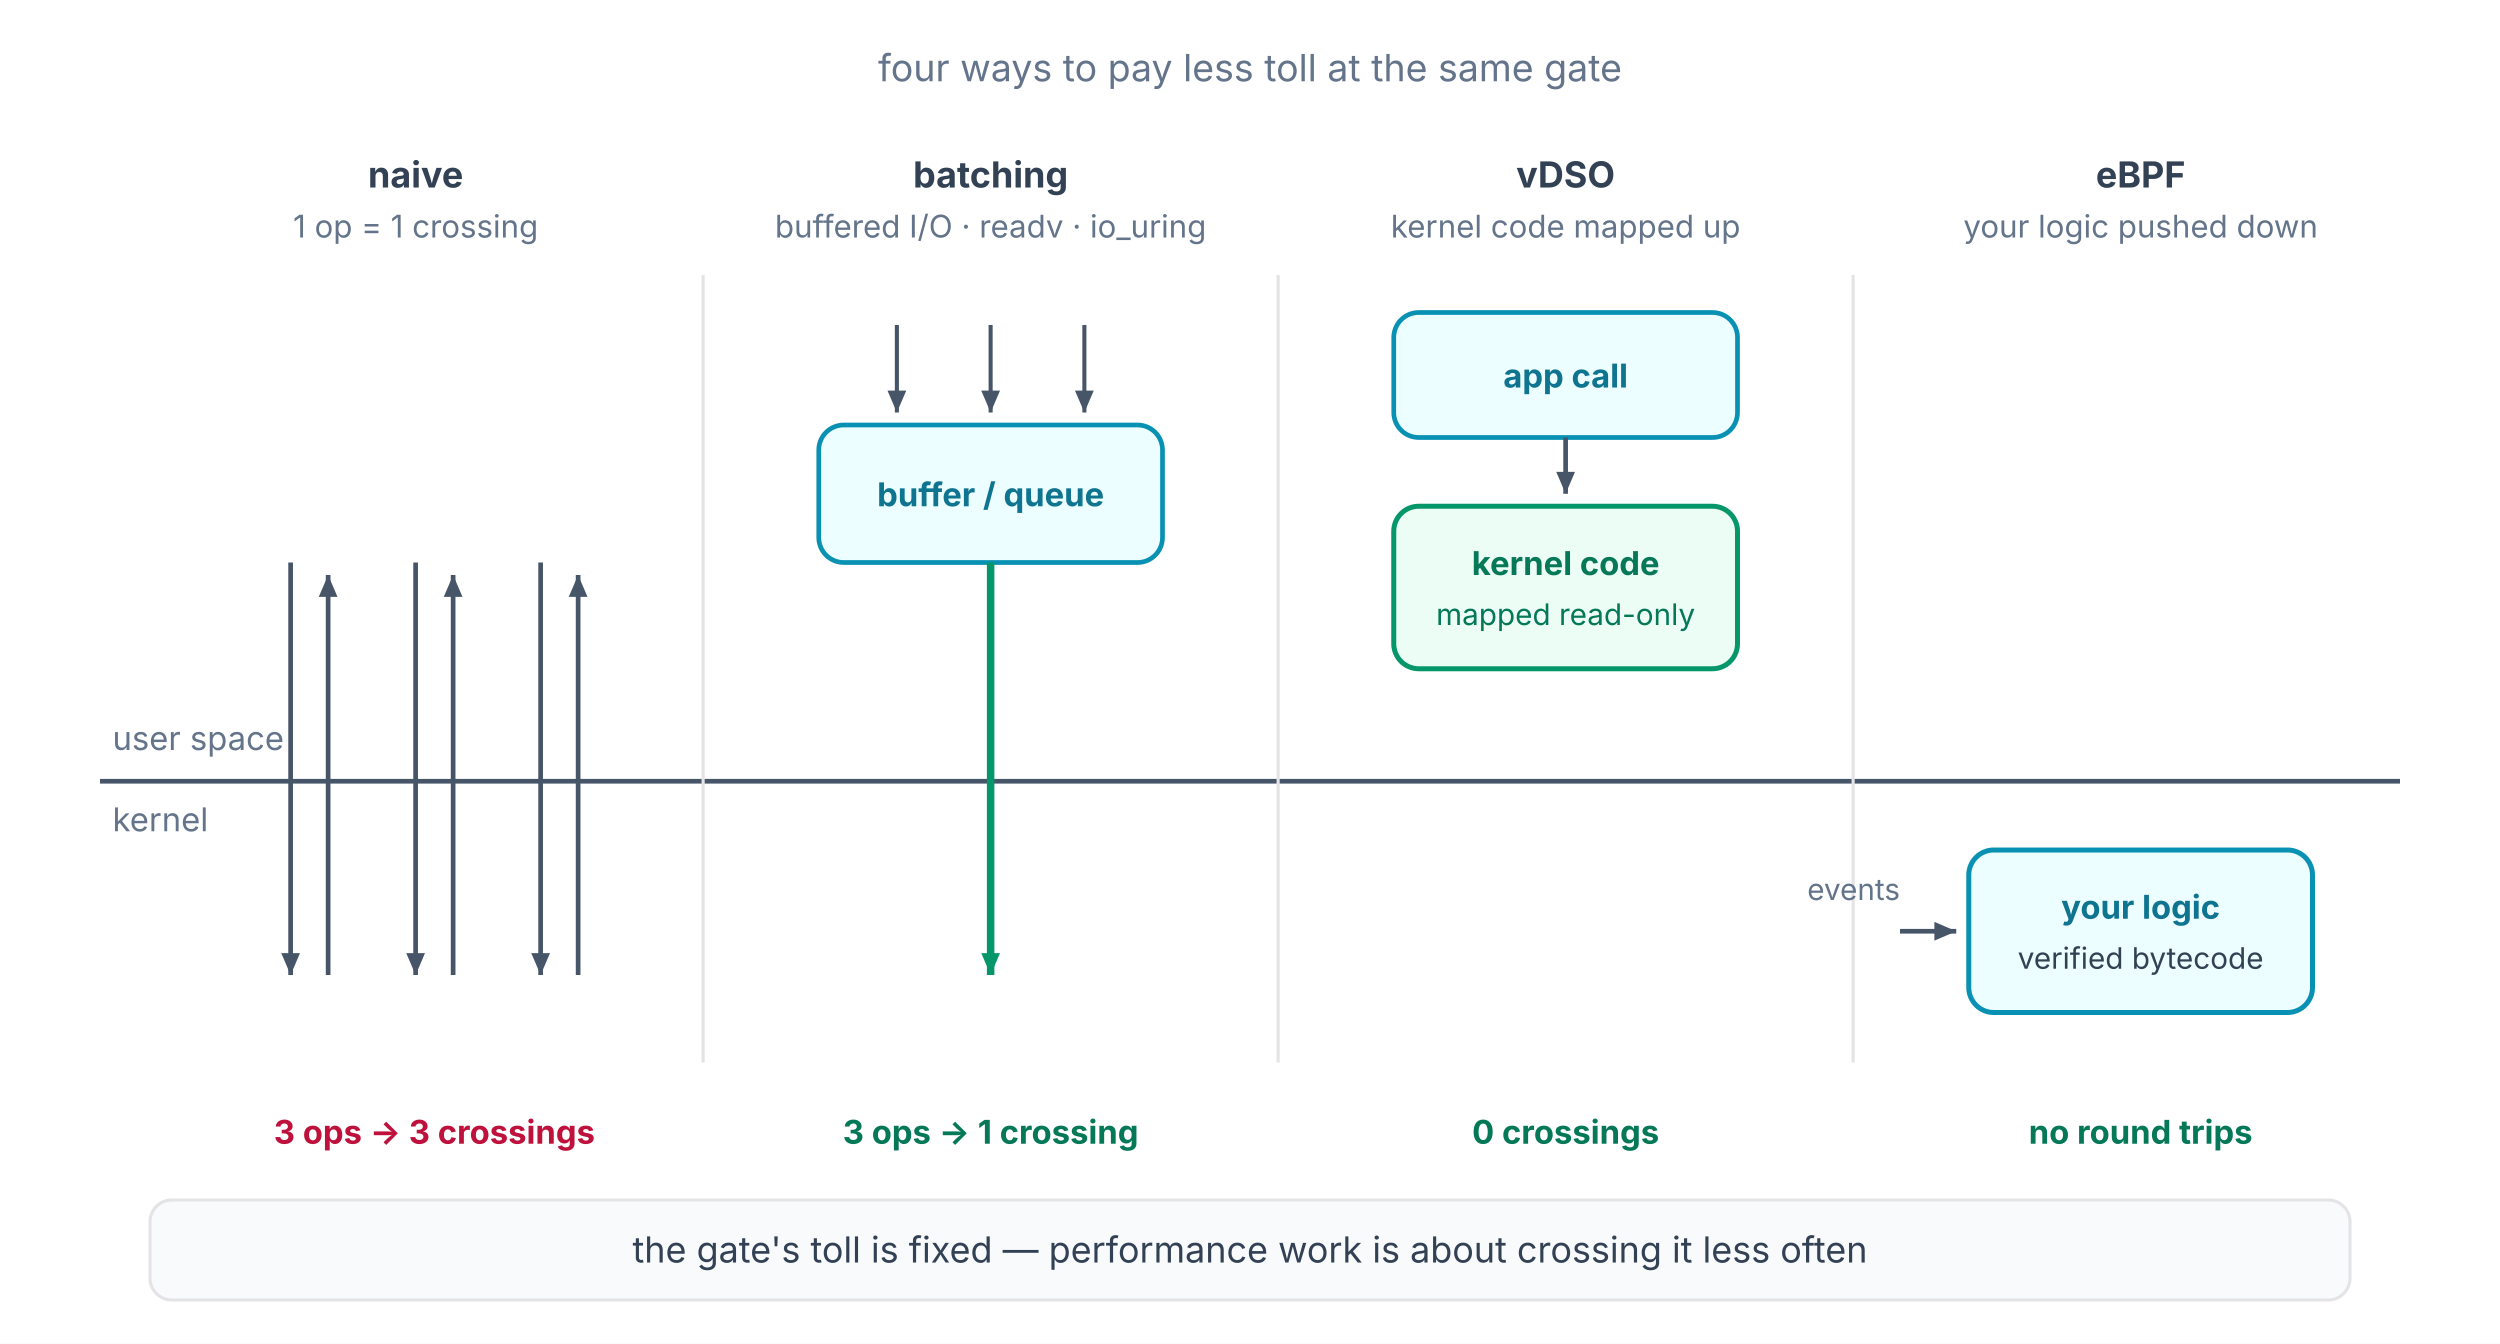
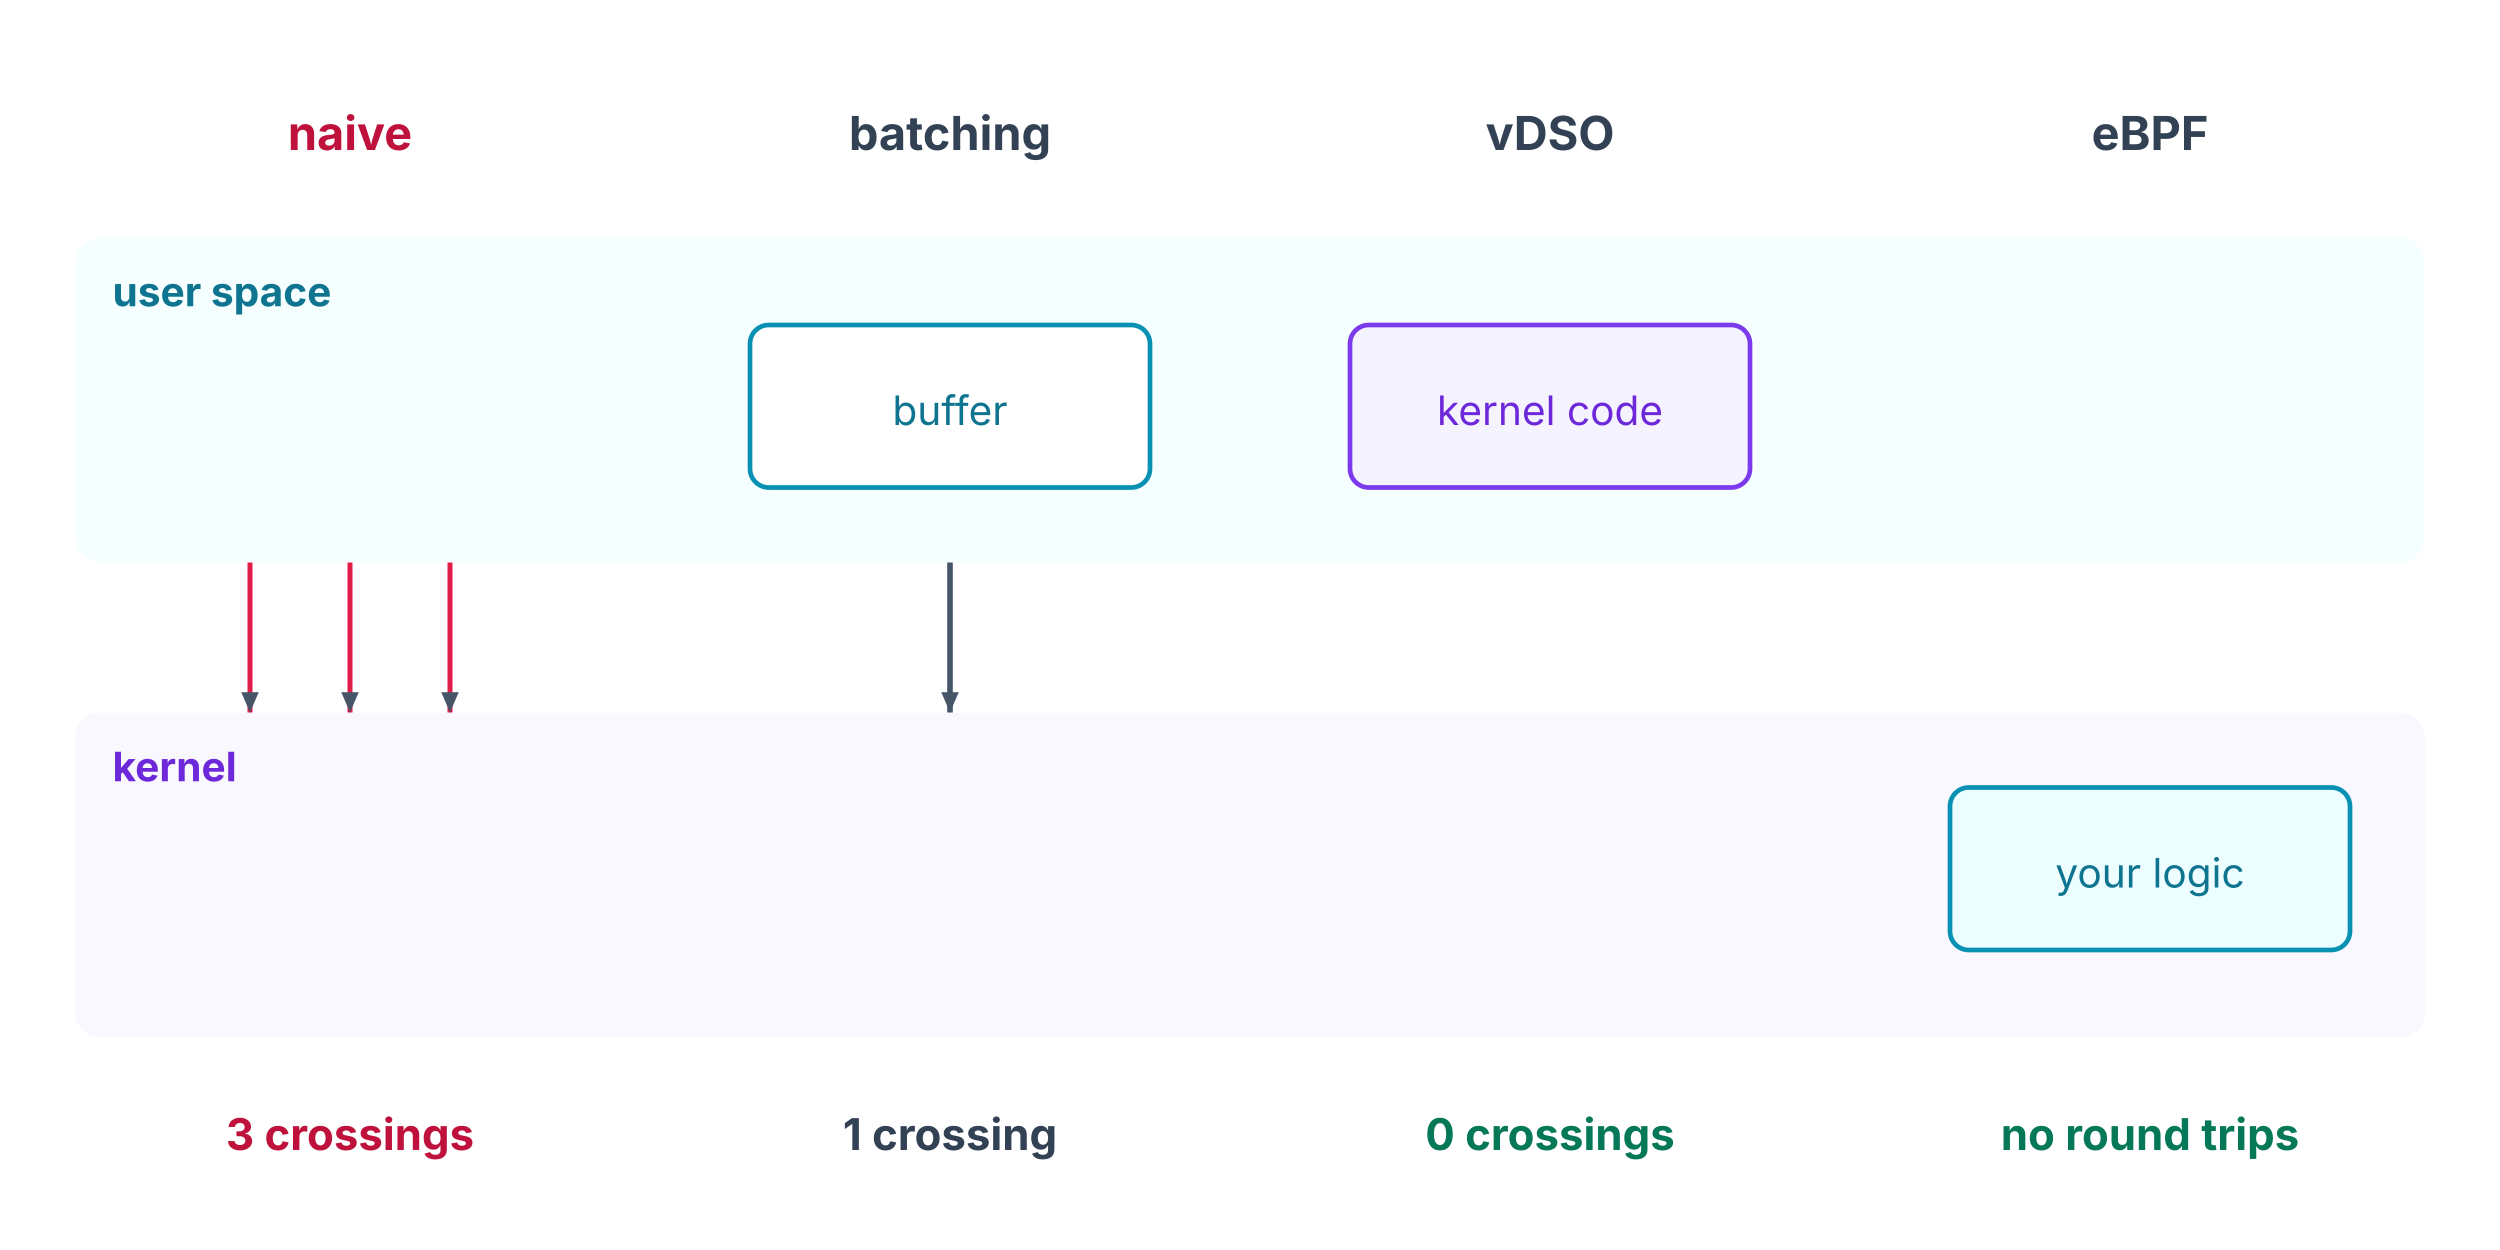
- <svg xmlns="http://www.w3.org/2000/svg" viewBox="0 0 800 430" role="img" aria-labelledby="t6 d6" font-family="Pretendard, ui-sans-serif, system-ui, -apple-system, sans-serif">
+ <svg xmlns="http://www.w3.org/2000/svg" viewBox="0 0 800 400" role="img" aria-labelledby="t6 d6" font-family="Pretendard, ui-sans-serif, system-ui, -apple-system, sans-serif">
  <defs>
-     <marker id="ar6" markerWidth="10" markerHeight="10" refX="7" refY="3" orient="auto" markerUnits="userSpaceOnUse">
-       <path d="M0,0 L7,3 L0,6 Z" fill="#475569" />
-     </marker>
-     <marker id="ar6g" markerWidth="10" markerHeight="10" refX="7" refY="3" orient="auto" markerUnits="userSpaceOnUse">
-       <path d="M0,0 L7,3 L0,6 Z" fill="#059669" />
+     <marker id="s6" markerWidth="9" markerHeight="9" refX="6.5" refY="2.8" orient="auto" markerUnits="userSpaceOnUse">
+       <path d="M0,0 L6.5,2.8 L0,5.6 Z" fill="#475569" />
    </marker>
  </defs>
-   <rect x="0" y="0" width="800" height="430" fill="#FFFFFF" />
-   <text x="400" y="26" text-anchor="middle" font-size="12" fill="#64748B">four ways to pay less toll at the same gate</text>
-   <line x1="32" y1="250" x2="768" y2="250" stroke="#475569" stroke-width="1.5" />
-   <text x="36" y="240" font-size="10.5" fill="#64748B">user space</text>
-   <text x="36" y="266" font-size="10.5" fill="#64748B">kernel</text>
-   <text x="133" y="60" text-anchor="middle" font-size="11.5" font-weight="700" fill="#334155">naive</text>
-   <text x="133" y="76" text-anchor="middle" font-size="10" fill="#64748B">1 op = 1 crossing</text>
-   <text x="317" y="60" text-anchor="middle" font-size="11.5" font-weight="700" fill="#334155">batching</text>
-   <text x="317" y="76" text-anchor="middle" font-size="10" fill="#64748B">buffered I/O · readv · io_uring</text>
-   <text x="501" y="60" text-anchor="middle" font-size="11.5" font-weight="700" fill="#334155">vDSO</text>
-   <text x="501" y="76" text-anchor="middle" font-size="10" fill="#64748B">kernel code mapped up</text>
-   <text x="685" y="60" text-anchor="middle" font-size="11.5" font-weight="700" fill="#334155">eBPF</text>
-   <text x="685" y="76" text-anchor="middle" font-size="10" fill="#64748B">your logic pushed down</text>
-   <line x1="225" y1="88" x2="225" y2="340" stroke="#E4E4E7" stroke-width="1" />
-   <line x1="409" y1="88" x2="409" y2="340" stroke="#E4E4E7" stroke-width="1" />
-   <line x1="593" y1="88" x2="593" y2="340" stroke="#E4E4E7" stroke-width="1" />
-   <line x1="93" y1="180" x2="93" y2="312" stroke="#475569" stroke-width="1.5" marker-end="url(#ar6)" />
-   <line x1="105" y1="312" x2="105" y2="184" stroke="#475569" stroke-width="1.5" marker-end="url(#ar6)" />
-   <line x1="133" y1="180" x2="133" y2="312" stroke="#475569" stroke-width="1.5" marker-end="url(#ar6)" />
-   <line x1="145" y1="312" x2="145" y2="184" stroke="#475569" stroke-width="1.5" marker-end="url(#ar6)" />
-   <line x1="173" y1="180" x2="173" y2="312" stroke="#475569" stroke-width="1.5" marker-end="url(#ar6)" />
-   <line x1="185" y1="312" x2="185" y2="184" stroke="#475569" stroke-width="1.5" marker-end="url(#ar6)" />
-   <text x="139" y="366" text-anchor="middle" font-size="10.5" font-weight="700" fill="#BE123C">3 ops → 3 crossings</text>
-   <line x1="287" y1="104" x2="287" y2="132" stroke="#475569" stroke-width="1.3" marker-end="url(#ar6)" />
-   <line x1="317" y1="104" x2="317" y2="132" stroke="#475569" stroke-width="1.3" marker-end="url(#ar6)" />
-   <line x1="347" y1="104" x2="347" y2="132" stroke="#475569" stroke-width="1.3" marker-end="url(#ar6)" />
-   <rect x="262" y="136" width="110" height="44" rx="8" fill="#ECFEFF" stroke="#0891B2" stroke-width="1.5" />
-   <text x="317" y="162" text-anchor="middle" font-size="10.5" font-weight="700" fill="#0E7490">buffer / queue</text>
-   <line x1="317" y1="180" x2="317" y2="312" stroke="#059669" stroke-width="2.4" marker-end="url(#ar6g)" />
-   <text x="317" y="366" text-anchor="middle" font-size="10.5" font-weight="700" fill="#047857">3 ops → 1 crossing</text>
-   <rect x="446" y="100" width="110" height="40" rx="8" fill="#ECFEFF" stroke="#0891B2" stroke-width="1.5" />
-   <text x="501" y="124" text-anchor="middle" font-size="10.5" font-weight="700" fill="#0E7490">app call</text>
-   <line x1="501" y1="140" x2="501" y2="158" stroke="#475569" stroke-width="1.5" marker-end="url(#ar6)" />
-   <rect x="446" y="162" width="110" height="52" rx="8" fill="#ECFDF5" stroke="#059669" stroke-width="1.6" />
-   <text x="501" y="184" text-anchor="middle" font-size="10.5" font-weight="700" fill="#047857">kernel code</text>
-   <text x="501" y="200" text-anchor="middle" font-size="9.5" fill="#047857">mapped read-only</text>
-   <text x="501" y="366" text-anchor="middle" font-size="10.5" font-weight="700" fill="#047857">0 crossings</text>
-   <rect x="630" y="272" width="110" height="52" rx="8" fill="#ECFEFF" stroke="#0891B2" stroke-width="1.6" />
-   <text x="685" y="294" text-anchor="middle" font-size="10.5" font-weight="700" fill="#0E7490">your logic</text>
-   <text x="685" y="310" text-anchor="middle" font-size="9.5" fill="#334155">verified bytecode</text>
-   <line x1="608" y1="298" x2="626" y2="298" stroke="#475569" stroke-width="1.5" marker-end="url(#ar6)" />
-   <text x="608" y="288" text-anchor="end" font-size="9.5" fill="#64748B">events</text>
-   <text x="685" y="366" text-anchor="middle" font-size="10.5" font-weight="700" fill="#047857">no round trips</text>
-   <rect x="48" y="384" width="704" height="32" rx="7" fill="#F8FAFC" stroke="#E4E4E7" stroke-width="1" />
-   <text x="400" y="404" text-anchor="middle" font-size="11.5" fill="#334155">the gate's toll is fixed — performance work is about crossing it less often</text>
+   <rect x="0" y="0" width="800" height="400" fill="#FFFFFF" />
+   <rect x="24" y="76" width="752" height="104" rx="8" fill="#ECFEFF" opacity="0.45" />
+   <rect x="24" y="228" width="752" height="104" rx="8" fill="#F5F3FF" opacity="0.55" />
+   <text x="36" y="98" font-size="13" font-weight="700" fill="#0E7490">user space</text>
+   <text x="36" y="250" font-size="13" font-weight="700" fill="#6D28D9">kernel</text>
+   <text x="112" y="48" text-anchor="middle" font-size="15" font-weight="700" fill="#BE123C">naive</text>
+   <text x="304" y="48" text-anchor="middle" font-size="15" font-weight="700" fill="#334155">batching</text>
+   <text x="496" y="48" text-anchor="middle" font-size="15" font-weight="700" fill="#334155">vDSO</text>
+   <text x="688" y="48" text-anchor="middle" font-size="15" font-weight="700" fill="#334155">eBPF</text>
+   <line x1="80" y1="180" x2="80" y2="228" stroke="#E11D48" stroke-width="1.6" marker-end="url(#s6)" />
+   <line x1="112" y1="180" x2="112" y2="228" stroke="#E11D48" stroke-width="1.6" marker-end="url(#s6)" />
+   <line x1="144" y1="180" x2="144" y2="228" stroke="#E11D48" stroke-width="1.6" marker-end="url(#s6)" />
+   <text x="112" y="368" text-anchor="middle" font-size="14" font-weight="700" fill="#BE123C">3 crossings</text>
+   <rect x="240" y="104" width="128" height="52" rx="6" fill="#FFFFFF" stroke="#0891B2" stroke-width="1.5" />
+   <text x="304" y="136" text-anchor="middle" font-size="13" fill="#0E7490">buffer</text>
+   <line x1="304" y1="180" x2="304" y2="228" stroke="#475569" stroke-width="1.8" marker-end="url(#s6)" />
+   <text x="304" y="368" text-anchor="middle" font-size="14" font-weight="700" fill="#334155">1 crossing</text>
+   <rect x="432" y="104" width="128" height="52" rx="6" fill="#F5F3FF" stroke="#7C3AED" stroke-width="1.5" />
+   <text x="496" y="136" text-anchor="middle" font-size="13" fill="#6D28D9">kernel code</text>
+   <text x="496" y="368" text-anchor="middle" font-size="14" font-weight="700" fill="#047857">0 crossings</text>
+   <rect x="624" y="252" width="128" height="52" rx="6" fill="#ECFEFF" stroke="#0891B2" stroke-width="1.5" />
+   <text x="688" y="284" text-anchor="middle" font-size="13" fill="#0E7490">your logic</text>
+   <text x="688" y="368" text-anchor="middle" font-size="14" font-weight="700" fill="#047857">no round trips</text>
</svg>
